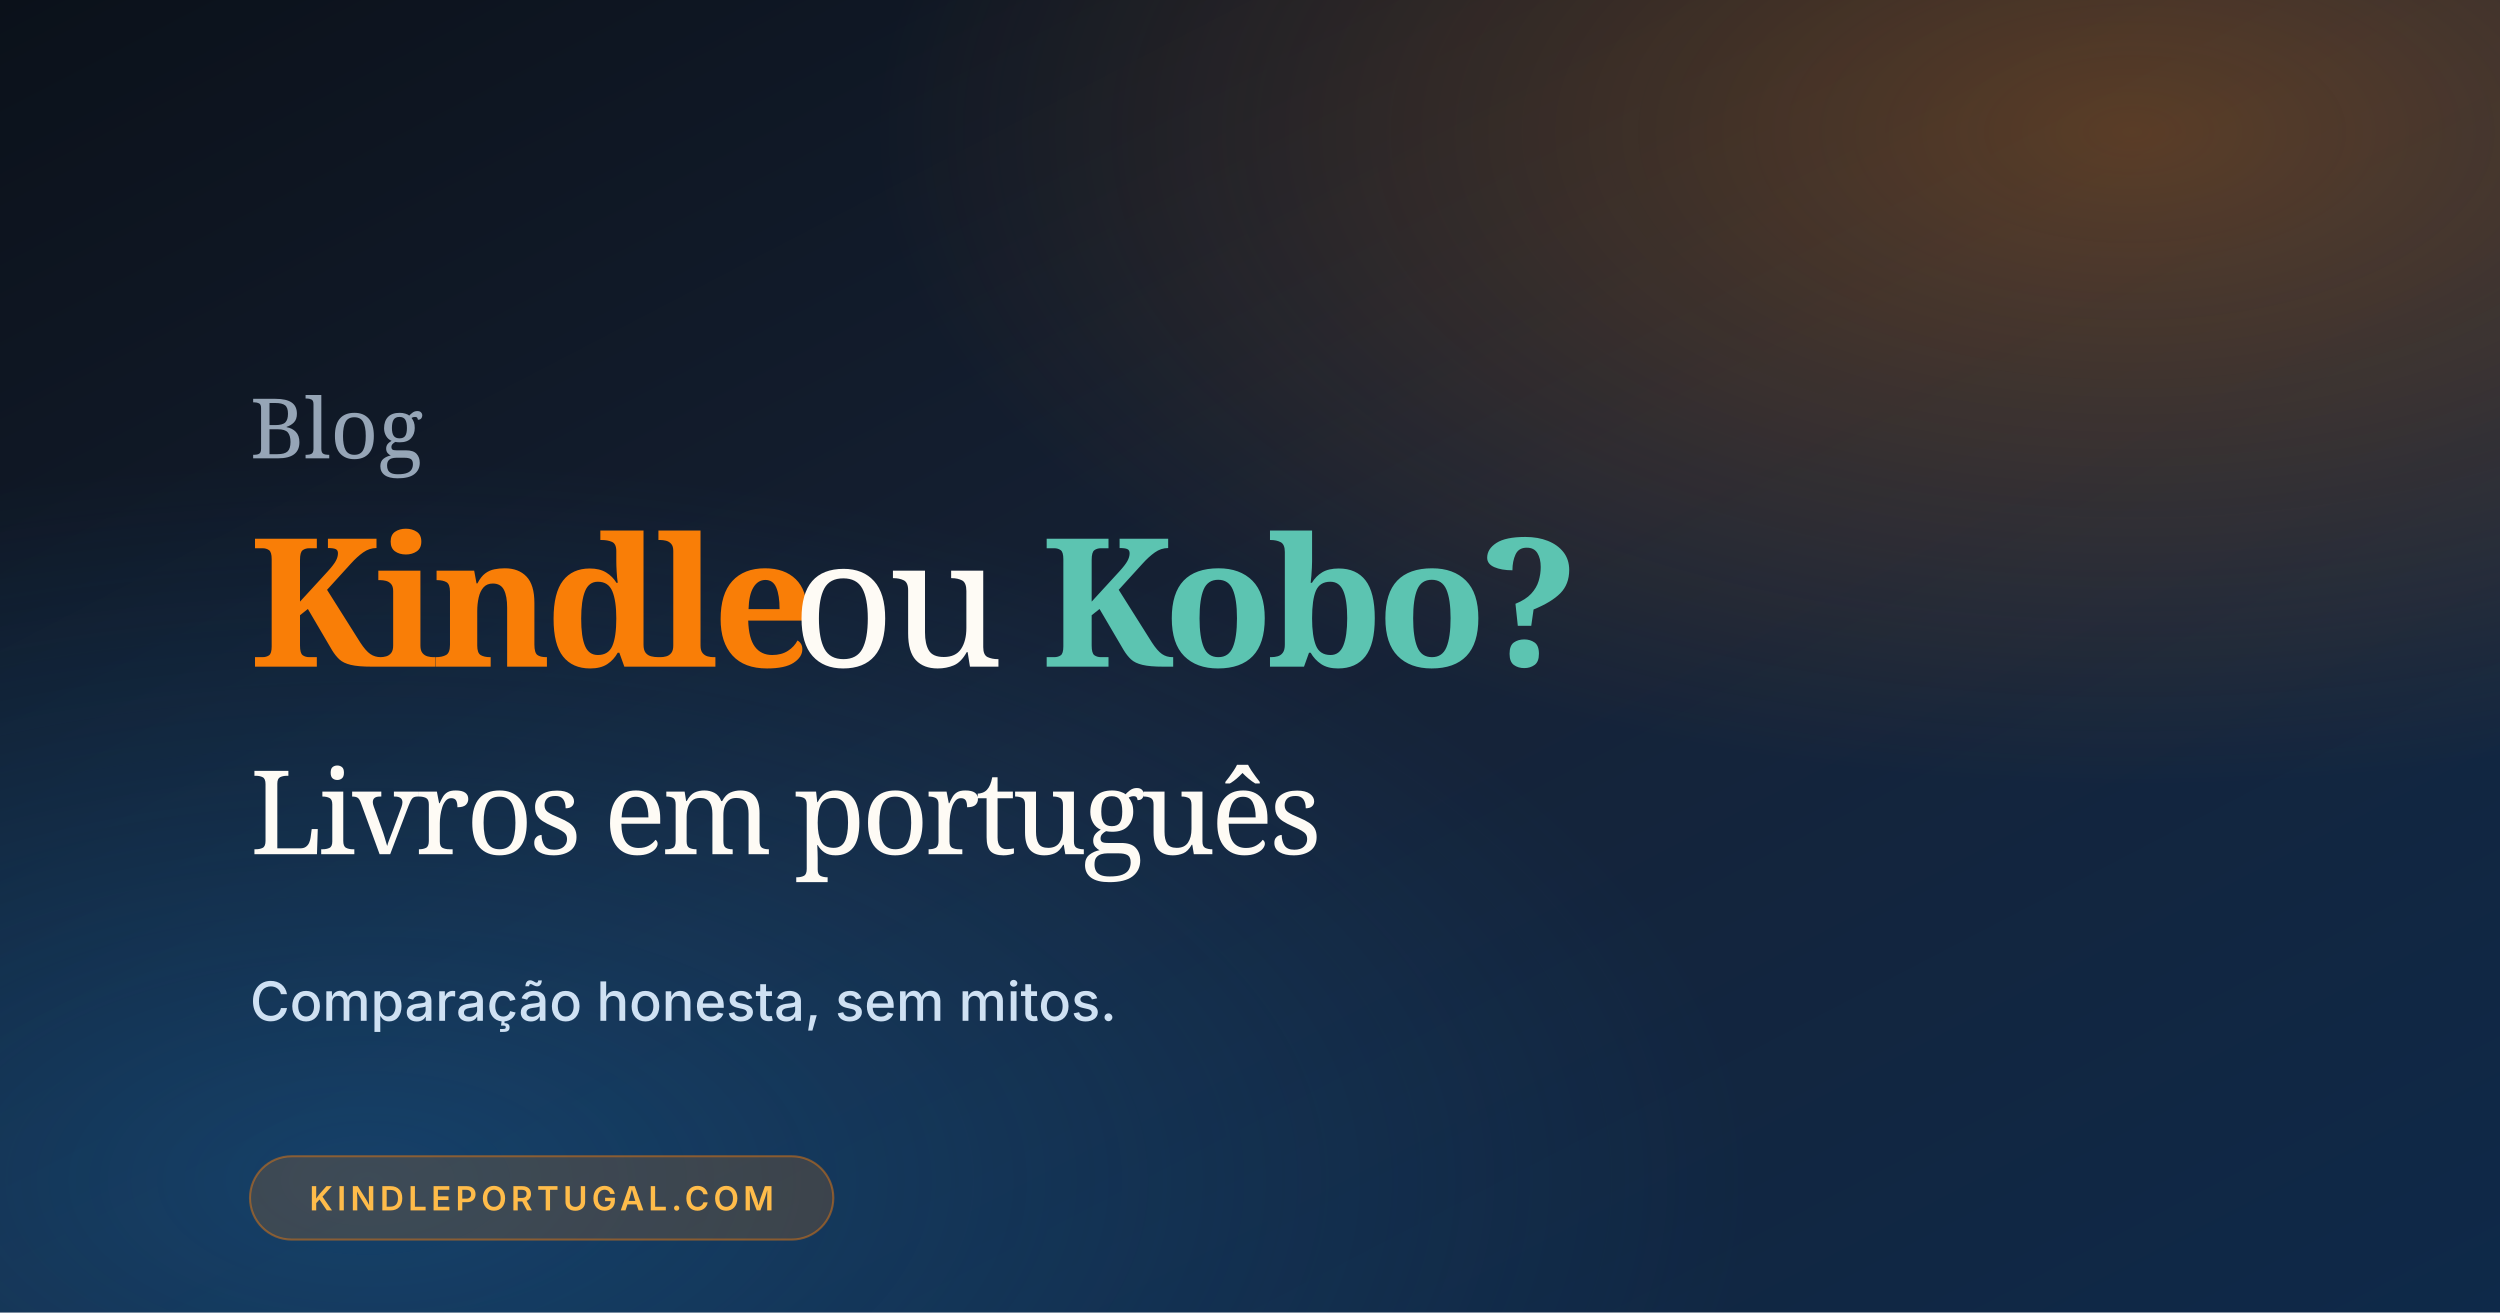
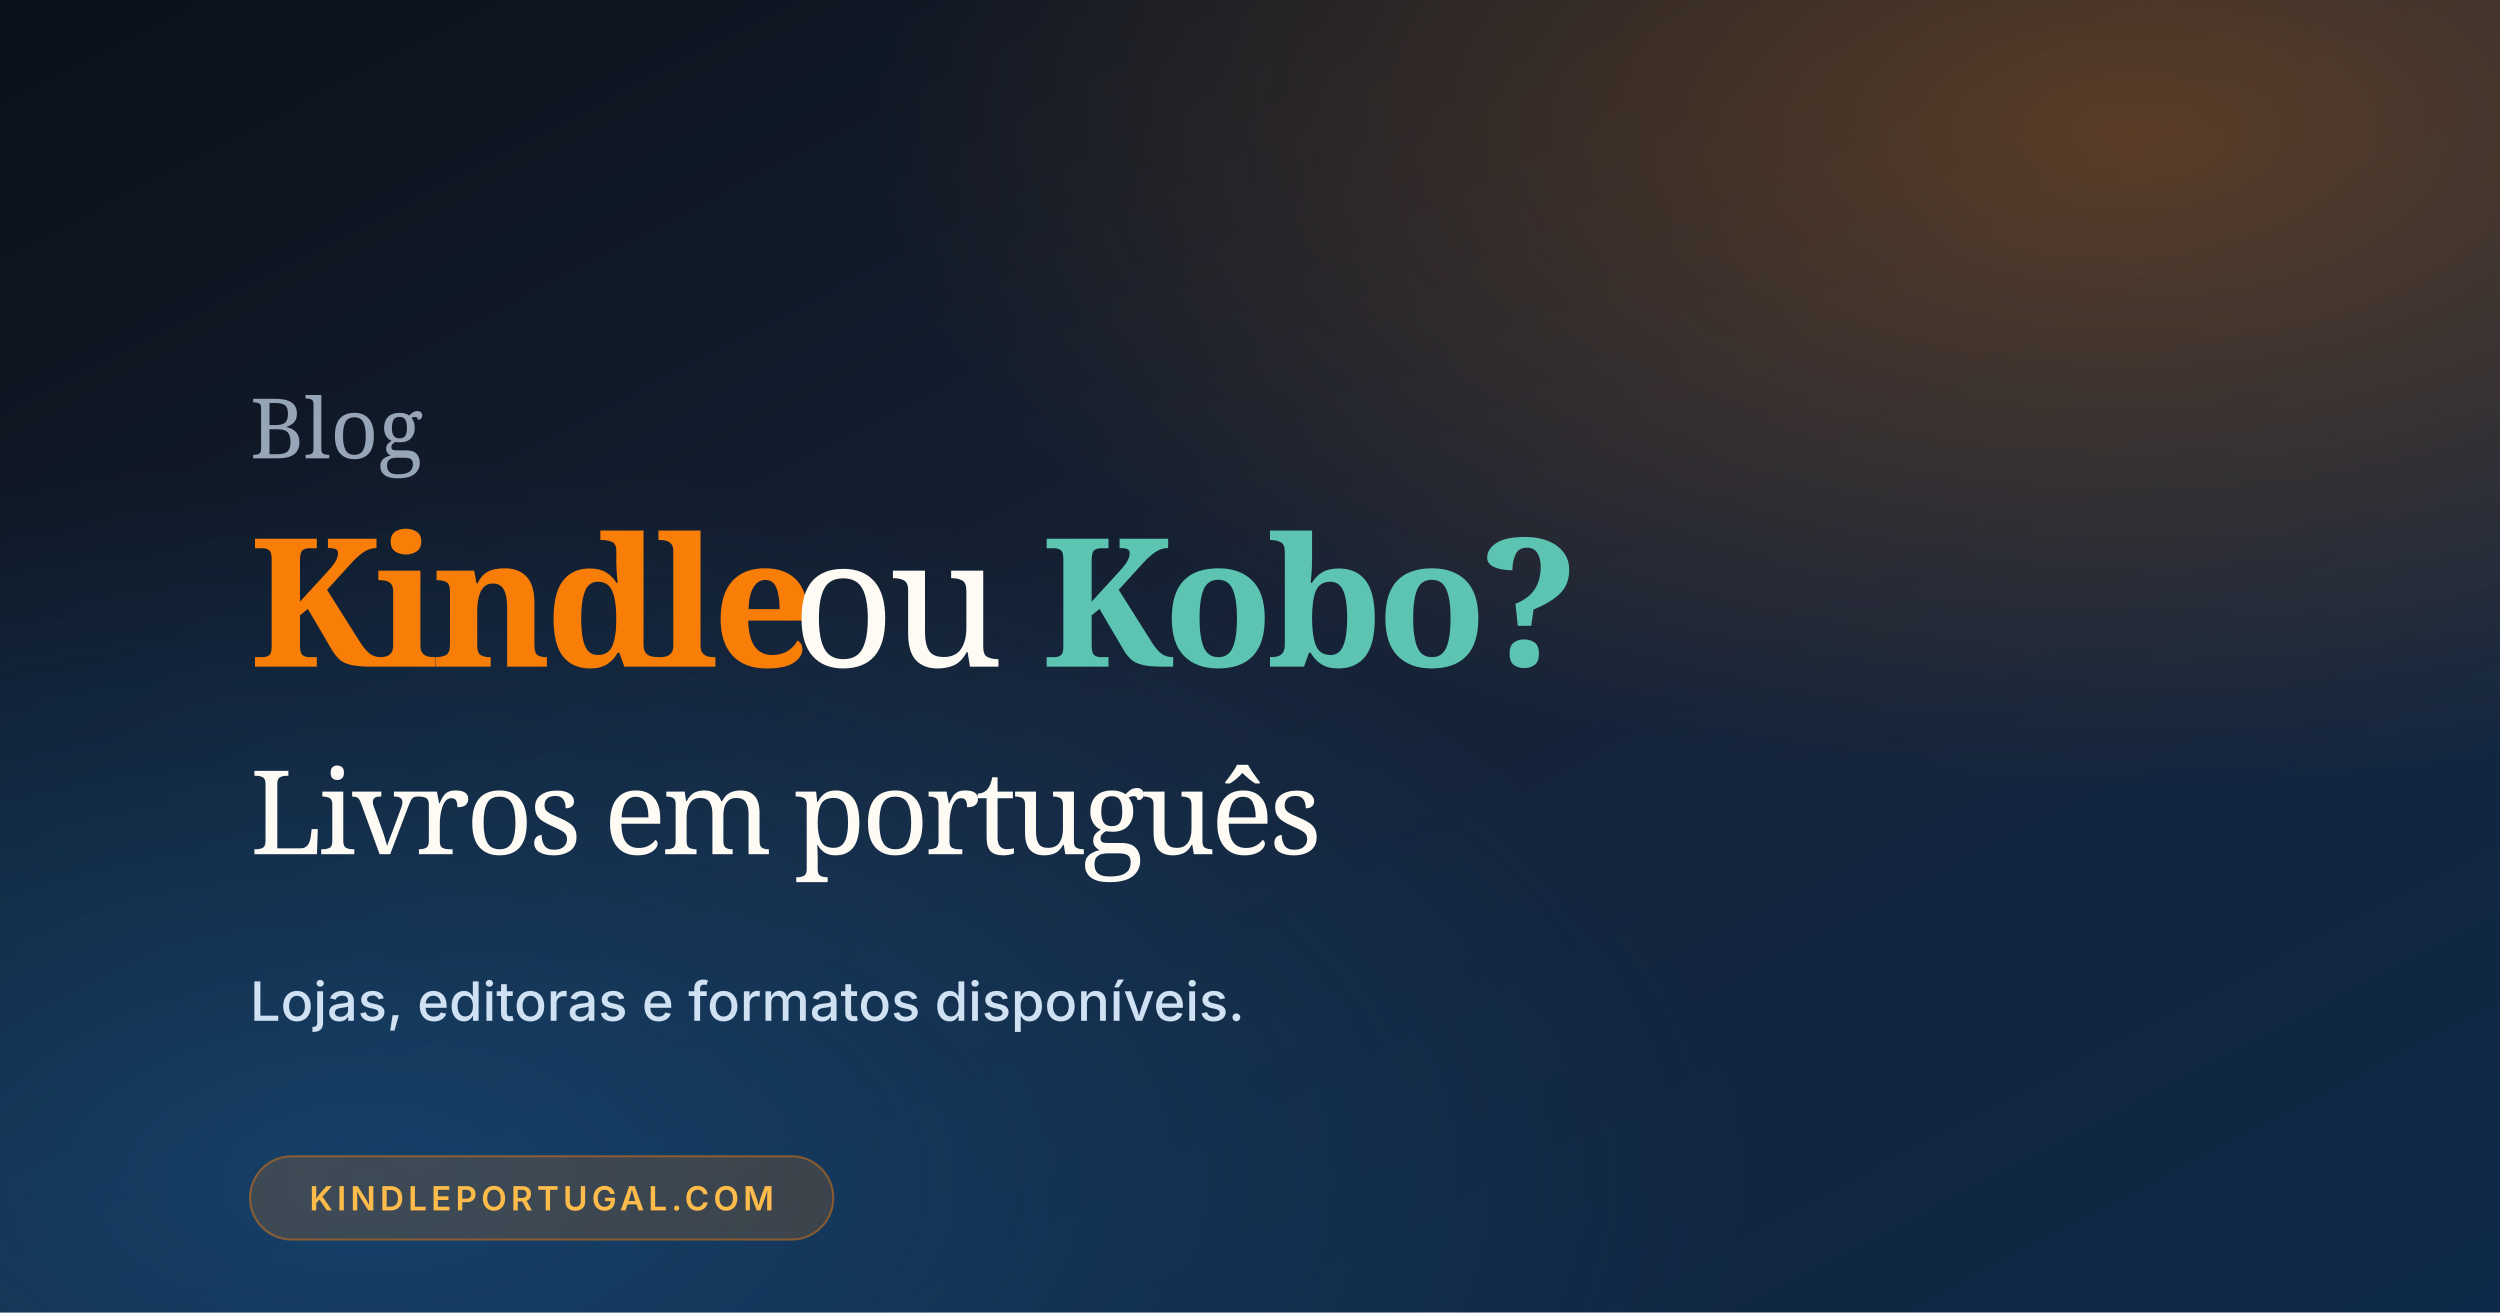
<svg xmlns="http://www.w3.org/2000/svg" width="1200" height="630" viewBox="0 0 1200 630">
  <defs>
    <linearGradient id="bg" x1="0" y1="0" x2="1" y2="1">
      <stop offset="0" stop-color="#0b111a" />
      <stop offset="0.5" stop-color="#162236" />
      <stop offset="1" stop-color="#0e2949" />
    </linearGradient>
    <radialGradient id="glow1" cx="0.85" cy="0.1" r="0.5">
      <stop offset="0" stop-color="#f97e07" stop-opacity="0.30" />
      <stop offset="1" stop-color="#f97e07" stop-opacity="0" />
    </radialGradient>
    <radialGradient id="glow2" cx="0.15" cy="0.9" r="0.55">
      <stop offset="0" stop-color="#146eb4" stop-opacity="0.40" />
      <stop offset="1" stop-color="#146eb4" stop-opacity="0" />
    </radialGradient>
  </defs>
  <rect width="1200" height="630" fill="url(#bg)" />
  <rect width="1200" height="630" fill="url(#glow1)" />
  <rect width="1200" height="630" fill="url(#glow2)" />
  <text x="120" y="220" font-family="Fraunces,Georgia,serif" font-size="40" font-weight="500" fill="#cfe1f3" opacity="0.7">Blog</text>
  <text x="120" y="320" font-family="Fraunces,Georgia,serif" font-size="86" font-weight="700" fill="#f97e07" letter-spacing="-3">Kindle</text>
  <text x="380" y="320" font-family="Fraunces,Georgia,serif" font-size="86" font-weight="500" fill="#fefbf5" letter-spacing="-3">ou</text>
  <text x="500" y="320" font-family="Fraunces,Georgia,serif" font-size="86" font-weight="700" fill="#5cc4b1" letter-spacing="-3">Kobo?</text>
  <text x="120" y="410" font-family="Fraunces,Georgia,serif" font-size="56" font-weight="500" fill="#fefbf5" letter-spacing="-2">Livros em português</text>
-   <text x="120" y="490" font-family="Inter,Arial,sans-serif" font-size="26" font-weight="500" fill="#cfe1f3">Comparação honesta, sem mitos.</text>
+   <text x="120" y="490" font-family="Inter,Arial,sans-serif" font-size="26" font-weight="500" fill="#cfe1f3">Lojas, editoras e formatos disponíveis.</text>
  <g transform="translate(120, 555)">
    <rect width="280" height="40" rx="20" fill="rgba(249,126,7,0.18)" stroke="rgba(249,126,7,0.45)" stroke-width="1" />
    <text x="140" y="26" text-anchor="middle" font-family="Inter,Arial,sans-serif" font-size="16" font-weight="600" fill="#ffbc4a" letter-spacing="2">KINDLEPORTUGAL.COM</text>
  </g>
</svg>
